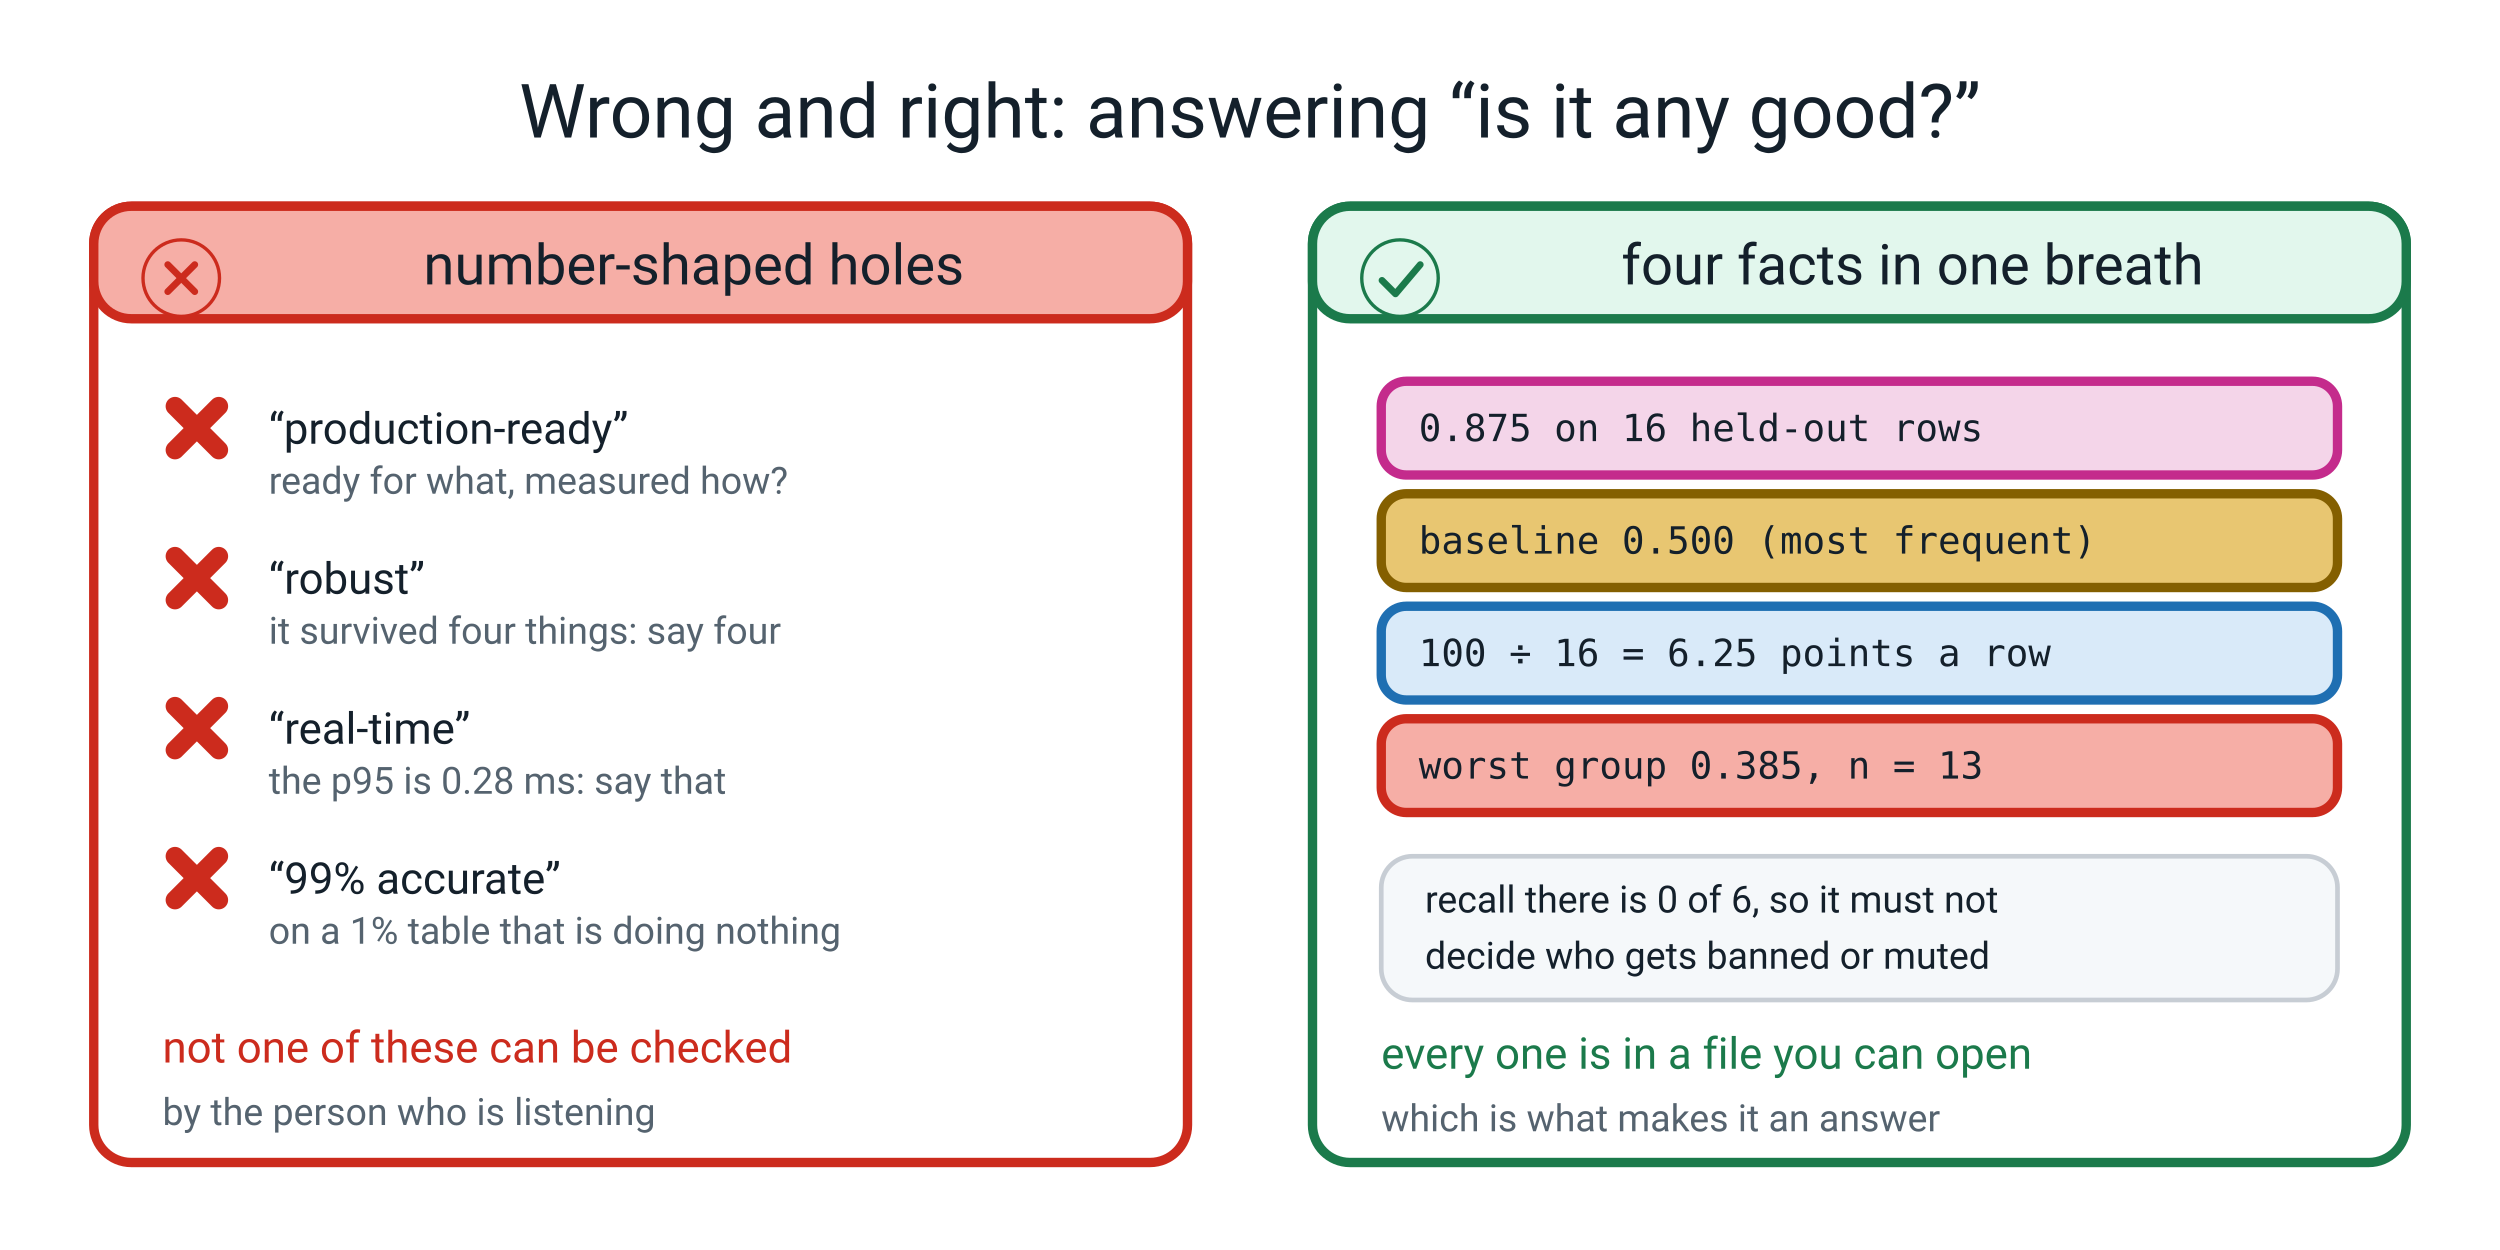
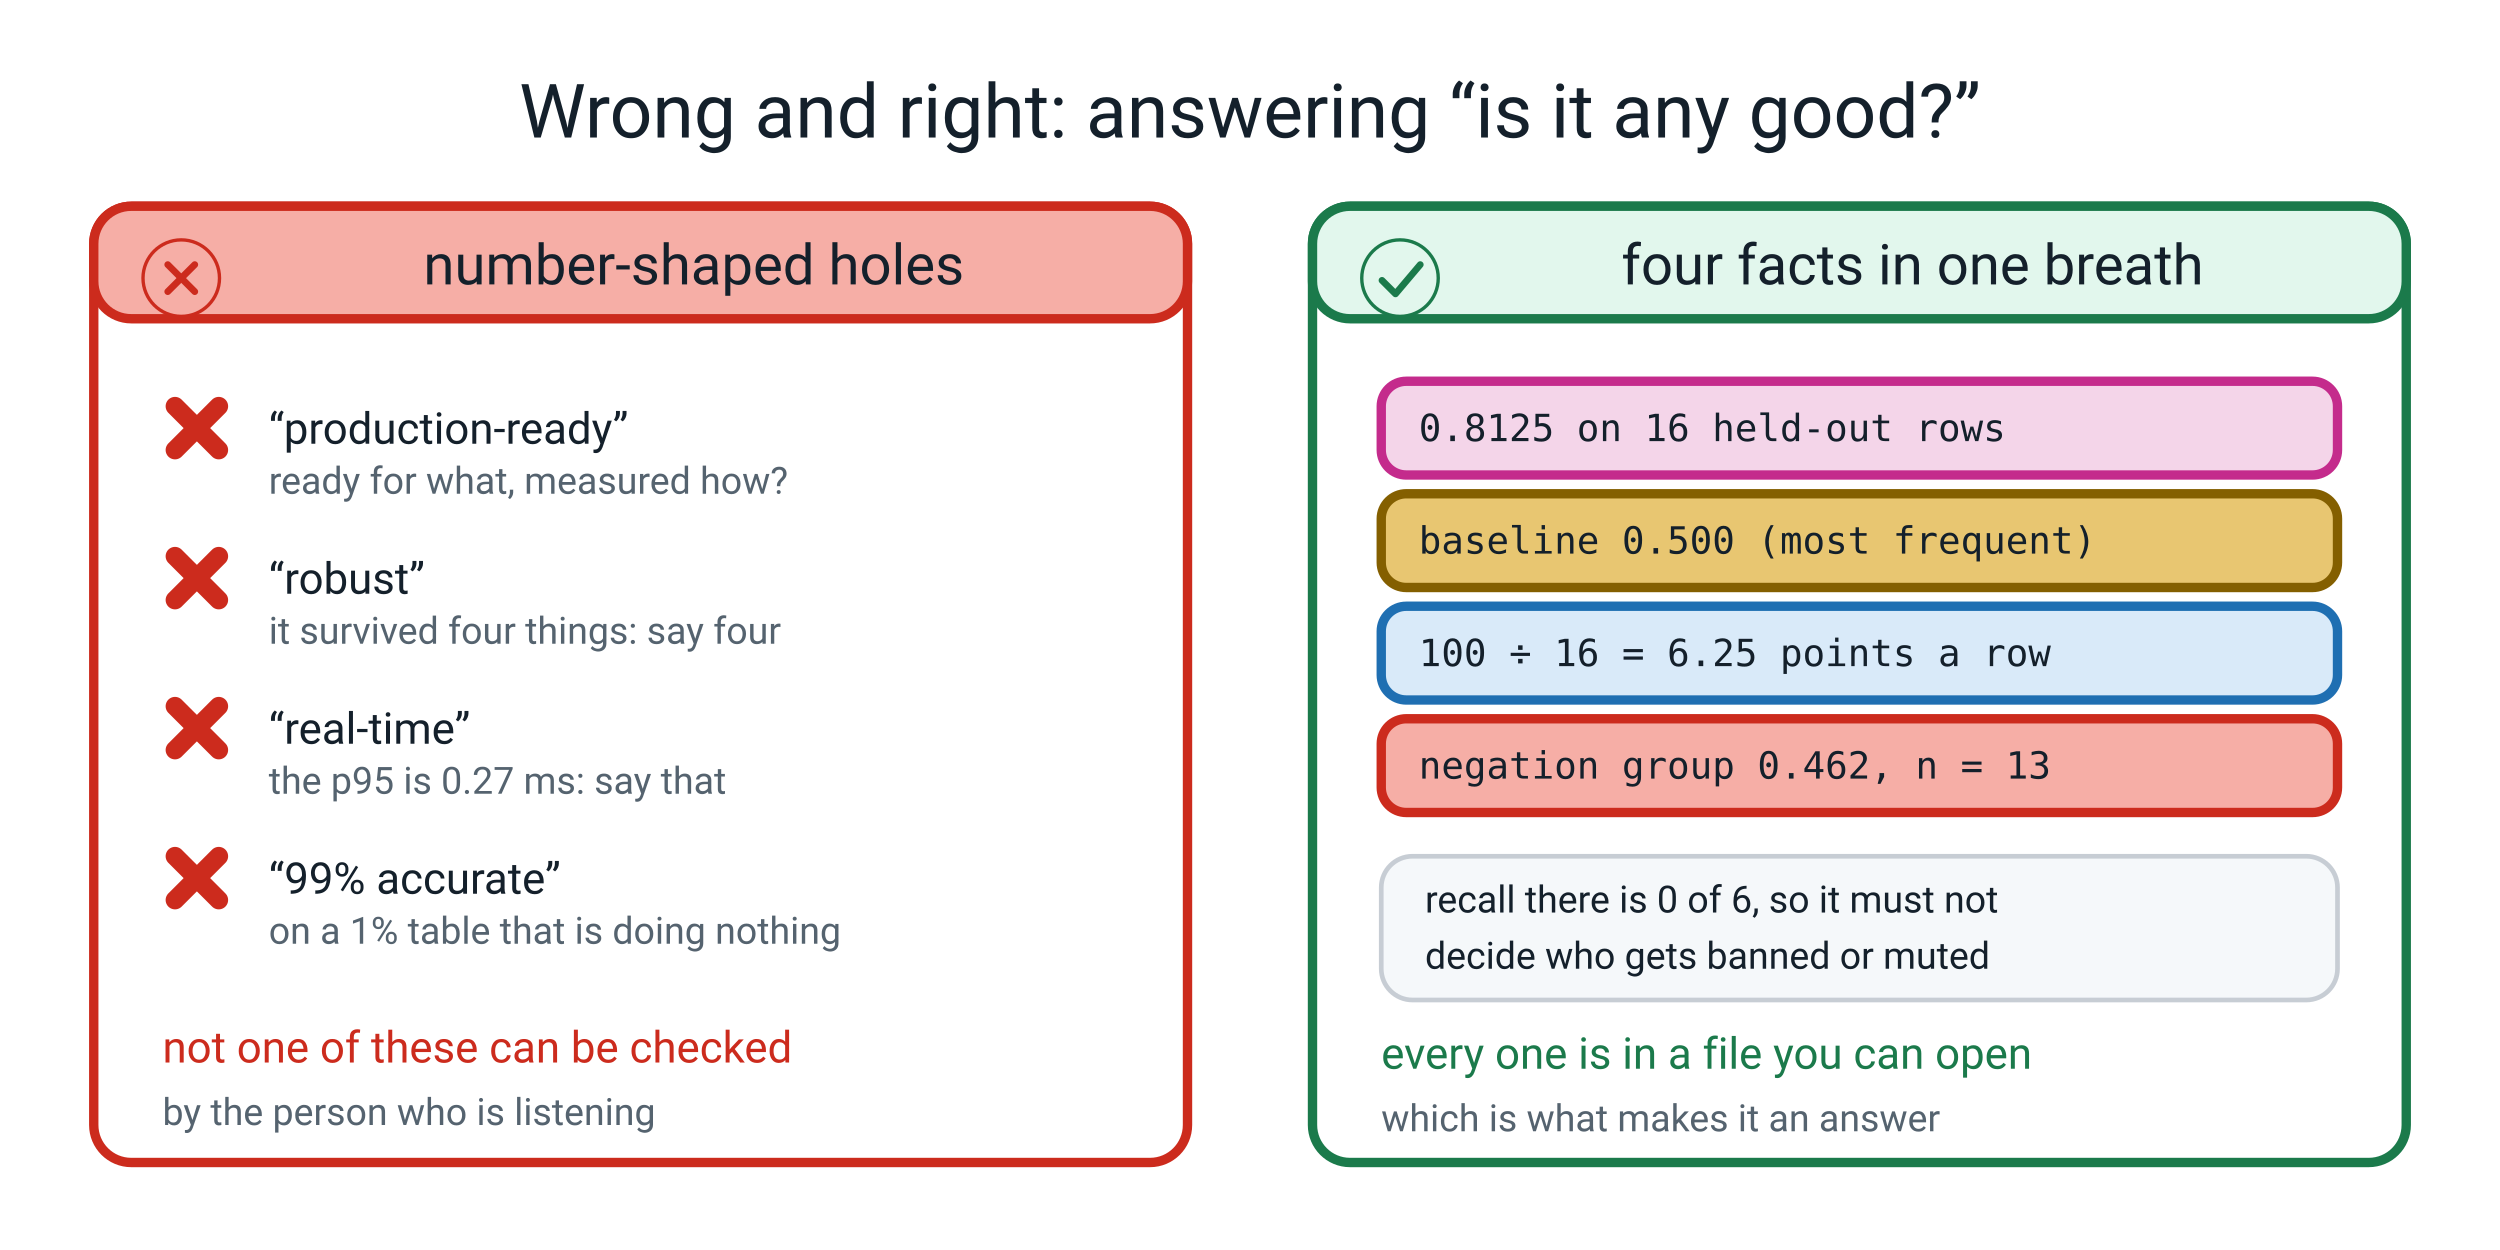
<svg xmlns="http://www.w3.org/2000/svg" viewBox="0 0 800 400" role="img">
  <text x="400" y="44" font-family="ui-sans-serif, system-ui, -apple-system, 'Segoe UI', Roboto, sans-serif" font-size="24" fill="#14202B" text-anchor="middle">Wrong and right: answering “is it any good?”</text>
  <rect x="30" y="66" width="350" height="306" rx="12" fill="none" stroke="#CC2B1D" stroke-width="3" stroke-linejoin="round" />
  <rect x="30" y="66" width="350" height="36" rx="12" fill="#F6AEA6" stroke="#CC2B1D" stroke-width="3" stroke-linejoin="round" />
  <g transform="translate(40,71) scale(0.36)">
    <circle cx="50" cy="50" r="34" fill="#F6AEA6" stroke="#CC2B1D" stroke-width="3" />
    <line x1="38" y1="38" x2="62" y2="62" stroke="#CC2B1D" stroke-width="6" stroke-linecap="round" />
    <line x1="62" y1="38" x2="38" y2="62" stroke="#CC2B1D" stroke-width="6" stroke-linecap="round" />
  </g>
  <text x="222" y="91" font-family="ui-sans-serif, system-ui, -apple-system, 'Segoe UI', Roboto, sans-serif" font-size="18" fill="#14202B" text-anchor="middle">number-shaped holes</text>
  <g stroke="#CC2B1D" stroke-width="6" stroke-linecap="round">
    <line x1="56" y1="130" x2="70" y2="144" />
    <line x1="70" y1="130" x2="56" y2="144" />
    <line x1="56" y1="178" x2="70" y2="192" />
    <line x1="70" y1="178" x2="56" y2="192" />
    <line x1="56" y1="226" x2="70" y2="240" />
    <line x1="70" y1="226" x2="56" y2="240" />
    <line x1="56" y1="274" x2="70" y2="288" />
    <line x1="70" y1="274" x2="56" y2="288" />
  </g>
  <text x="86" y="142" font-family="ui-sans-serif, system-ui, -apple-system, 'Segoe UI', Roboto, sans-serif" font-size="14" fill="#14202B">“production-ready”</text>
  <text x="86" y="190" font-family="ui-sans-serif, system-ui, -apple-system, 'Segoe UI', Roboto, sans-serif" font-size="14" fill="#14202B">“robust”</text>
  <text x="86" y="238" font-family="ui-sans-serif, system-ui, -apple-system, 'Segoe UI', Roboto, sans-serif" font-size="14" fill="#14202B">“real-time”</text>
  <text x="86" y="286" font-family="ui-sans-serif, system-ui, -apple-system, 'Segoe UI', Roboto, sans-serif" font-size="14" fill="#14202B">“99% accurate”</text>
  <text x="86" y="158" font-family="ui-sans-serif, system-ui, -apple-system, 'Segoe UI', Roboto, sans-serif" font-size="12" fill="#55636F">ready for what, measured how?</text>
  <text x="86" y="206" font-family="ui-sans-serif, system-ui, -apple-system, 'Segoe UI', Roboto, sans-serif" font-size="12" fill="#55636F">it survived four things: say four</text>
-   <text x="86" y="254" font-family="ui-sans-serif, system-ui, -apple-system, 'Segoe UI', Roboto, sans-serif" font-size="12" fill="#55636F">the p95 is 0.28 ms: say that</text>
+   <text x="86" y="254" font-family="ui-sans-serif, system-ui, -apple-system, 'Segoe UI', Roboto, sans-serif" font-size="12" fill="#55636F">the p95 is 0.27 ms: say that</text>
  <text x="86" y="302" font-family="ui-sans-serif, system-ui, -apple-system, 'Segoe UI', Roboto, sans-serif" font-size="12" fill="#55636F">on a 1% table that is doing nothing</text>
  <text x="52" y="340" font-family="ui-sans-serif, system-ui, -apple-system, 'Segoe UI', Roboto, sans-serif" font-size="14" fill="#CC2B1D">not one of these can be checked</text>
  <text x="52" y="360" font-family="ui-sans-serif, system-ui, -apple-system, 'Segoe UI', Roboto, sans-serif" font-size="12" fill="#55636F">by the person who is listening</text>
  <rect x="420" y="66" width="350" height="306" rx="12" fill="none" stroke="#1B7A4B" stroke-width="3" stroke-linejoin="round" />
  <rect x="420" y="66" width="350" height="36" rx="12" fill="#E2F7ED" stroke="#1B7A4B" stroke-width="3" stroke-linejoin="round" />
  <g transform="translate(430,71) scale(0.36)">
    <circle cx="50" cy="50" r="34" fill="#E2F7ED" stroke="#1B7A4B" stroke-width="3" />
    <polyline points="34,52 46,64 68,38" fill="none" stroke="#1B7A4B" stroke-width="6" stroke-linecap="round" stroke-linejoin="round" />
  </g>
  <text x="612" y="91" font-family="ui-sans-serif, system-ui, -apple-system, 'Segoe UI', Roboto, sans-serif" font-size="18" fill="#14202B" text-anchor="middle">four facts in one breath</text>
  <rect x="442" y="122" width="306" height="30" rx="8" fill="#F4D5E9" stroke="#C42B8C" stroke-width="3" stroke-linejoin="round" />
-   <text x="454" y="137" font-family="ui-monospace, SFMono-Regular, Menlo, Consolas, monospace" font-size="12" fill="#14202B" dominant-baseline="central">0.875 on 16 held-out rows</text>
+   <text x="454" y="137" font-family="ui-monospace, SFMono-Regular, Menlo, Consolas, monospace" font-size="12" fill="#14202B" dominant-baseline="central">0.8125 on 16 held-out rows</text>
  <rect x="442" y="158" width="306" height="30" rx="8" fill="#E8C671" stroke="#845F00" stroke-width="3" stroke-linejoin="round" />
  <text x="454" y="173" font-family="ui-monospace, SFMono-Regular, Menlo, Consolas, monospace" font-size="12" fill="#14202B" dominant-baseline="central">baseline 0.500 (most frequent)</text>
  <rect x="442" y="194" width="306" height="30" rx="8" fill="#D9EAF9" stroke="#1F6FB2" stroke-width="3" stroke-linejoin="round" />
  <text x="454" y="209" font-family="ui-monospace, SFMono-Regular, Menlo, Consolas, monospace" font-size="12" fill="#14202B" dominant-baseline="central">100 ÷ 16 = 6.25 points a row</text>
  <rect x="442" y="230" width="306" height="30" rx="8" fill="#F6AEA6" stroke="#CC2B1D" stroke-width="3" stroke-linejoin="round" />
-   <text x="454" y="245" font-family="ui-monospace, SFMono-Regular, Menlo, Consolas, monospace" font-size="12" fill="#14202B" dominant-baseline="central">worst group 0.385, n = 13</text>
+   <text x="454" y="245" font-family="ui-monospace, SFMono-Regular, Menlo, Consolas, monospace" font-size="12" fill="#14202B" dominant-baseline="central">negation group 0.462, n = 13</text>
  <rect x="442" y="274" width="306" height="46" rx="10" fill="#F5F8FA" stroke="#C7CDD4" stroke-width="1.5" stroke-linejoin="round" />
  <text x="456" y="292" font-family="ui-sans-serif, system-ui, -apple-system, 'Segoe UI', Roboto, sans-serif" font-size="12" fill="#14202B">recall there is 0 of 6, so it must not</text>
  <text x="456" y="310" font-family="ui-sans-serif, system-ui, -apple-system, 'Segoe UI', Roboto, sans-serif" font-size="12" fill="#14202B">decide who gets banned or muted</text>
  <text x="442" y="342" font-family="ui-sans-serif, system-ui, -apple-system, 'Segoe UI', Roboto, sans-serif" font-size="14" fill="#1B7A4B">every one is in a file you can open</text>
  <text x="442" y="362" font-family="ui-sans-serif, system-ui, -apple-system, 'Segoe UI', Roboto, sans-serif" font-size="12" fill="#55636F">which is what makes it an answer</text>
</svg>
